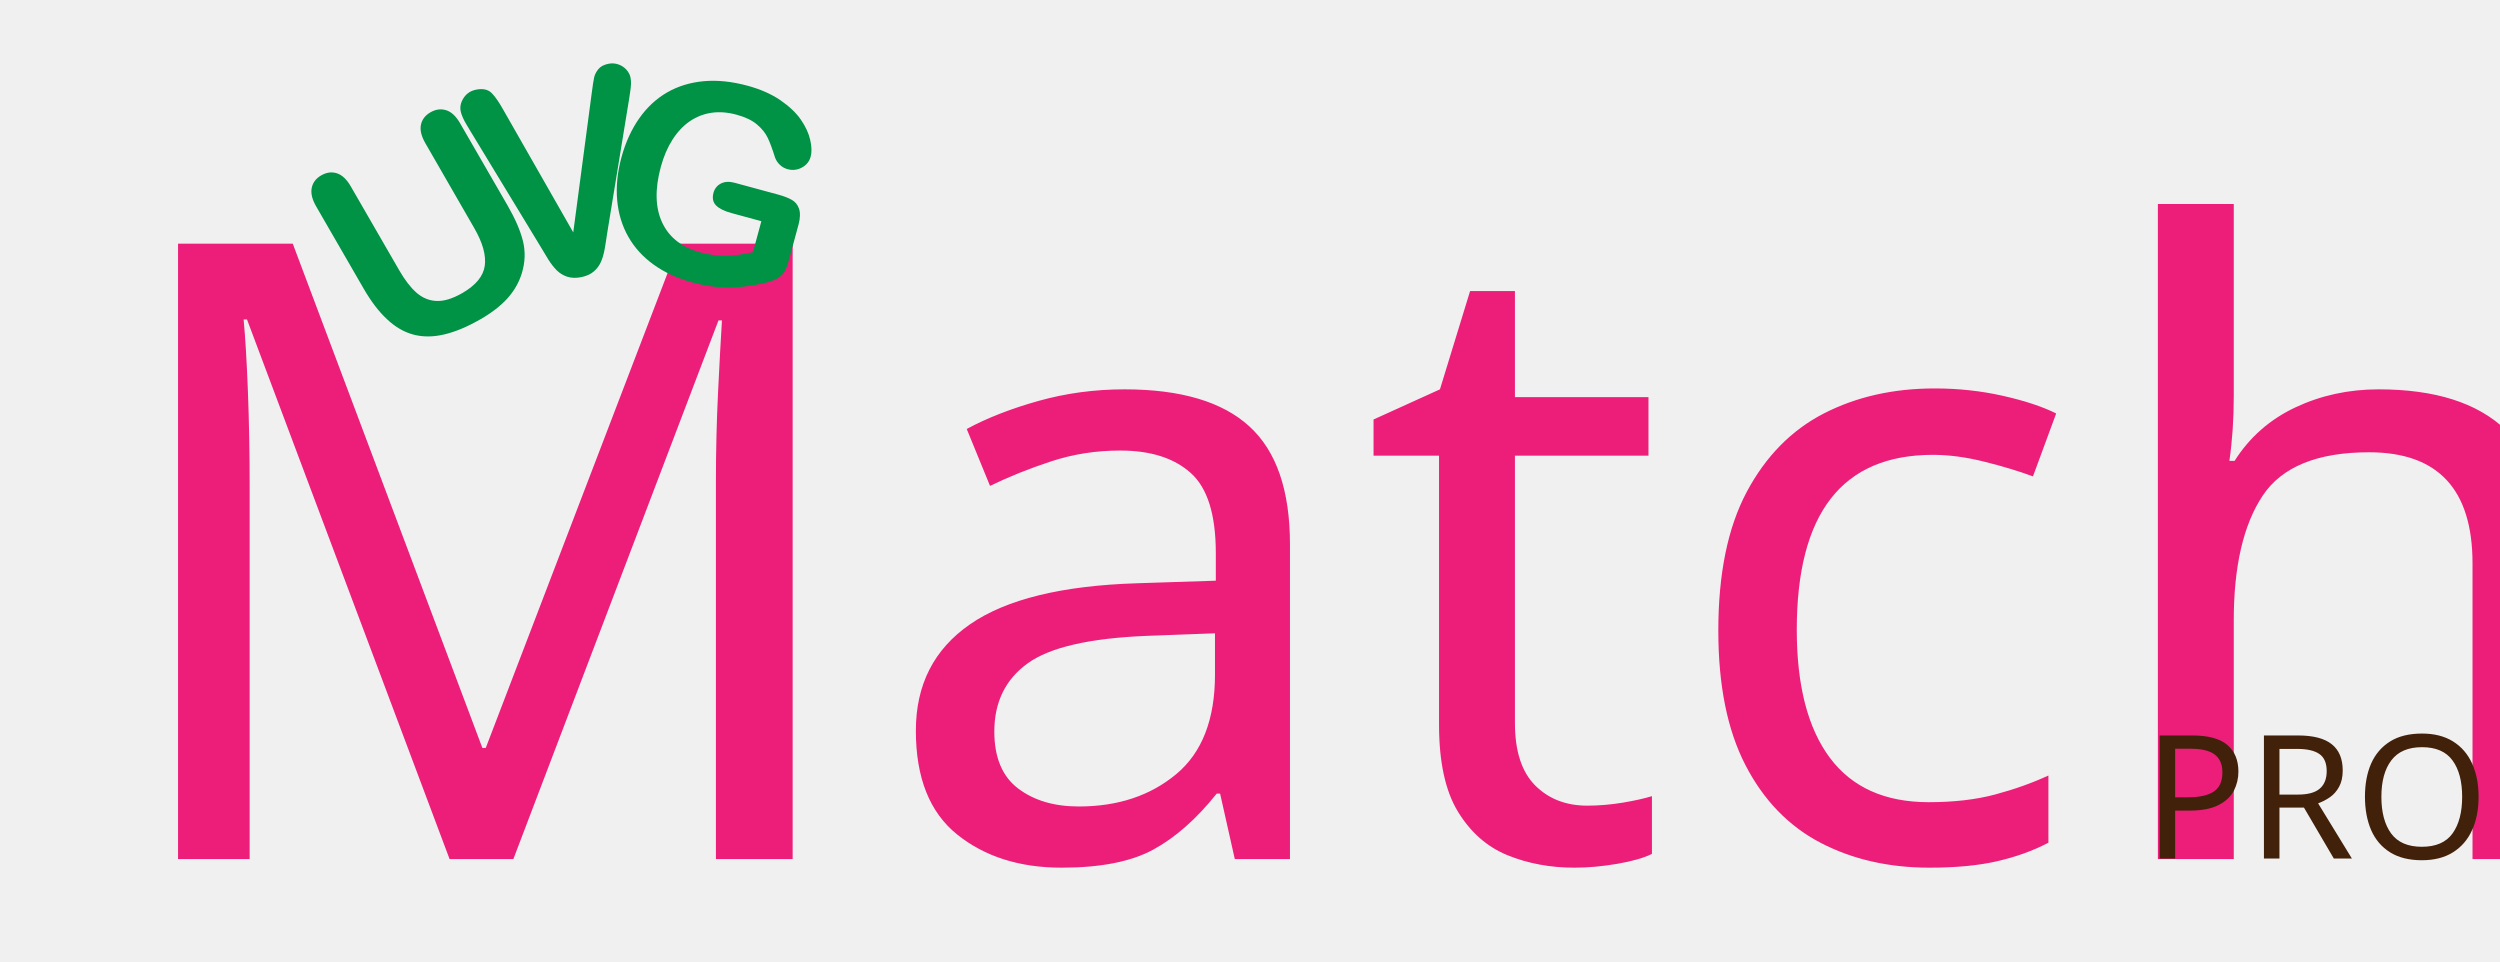
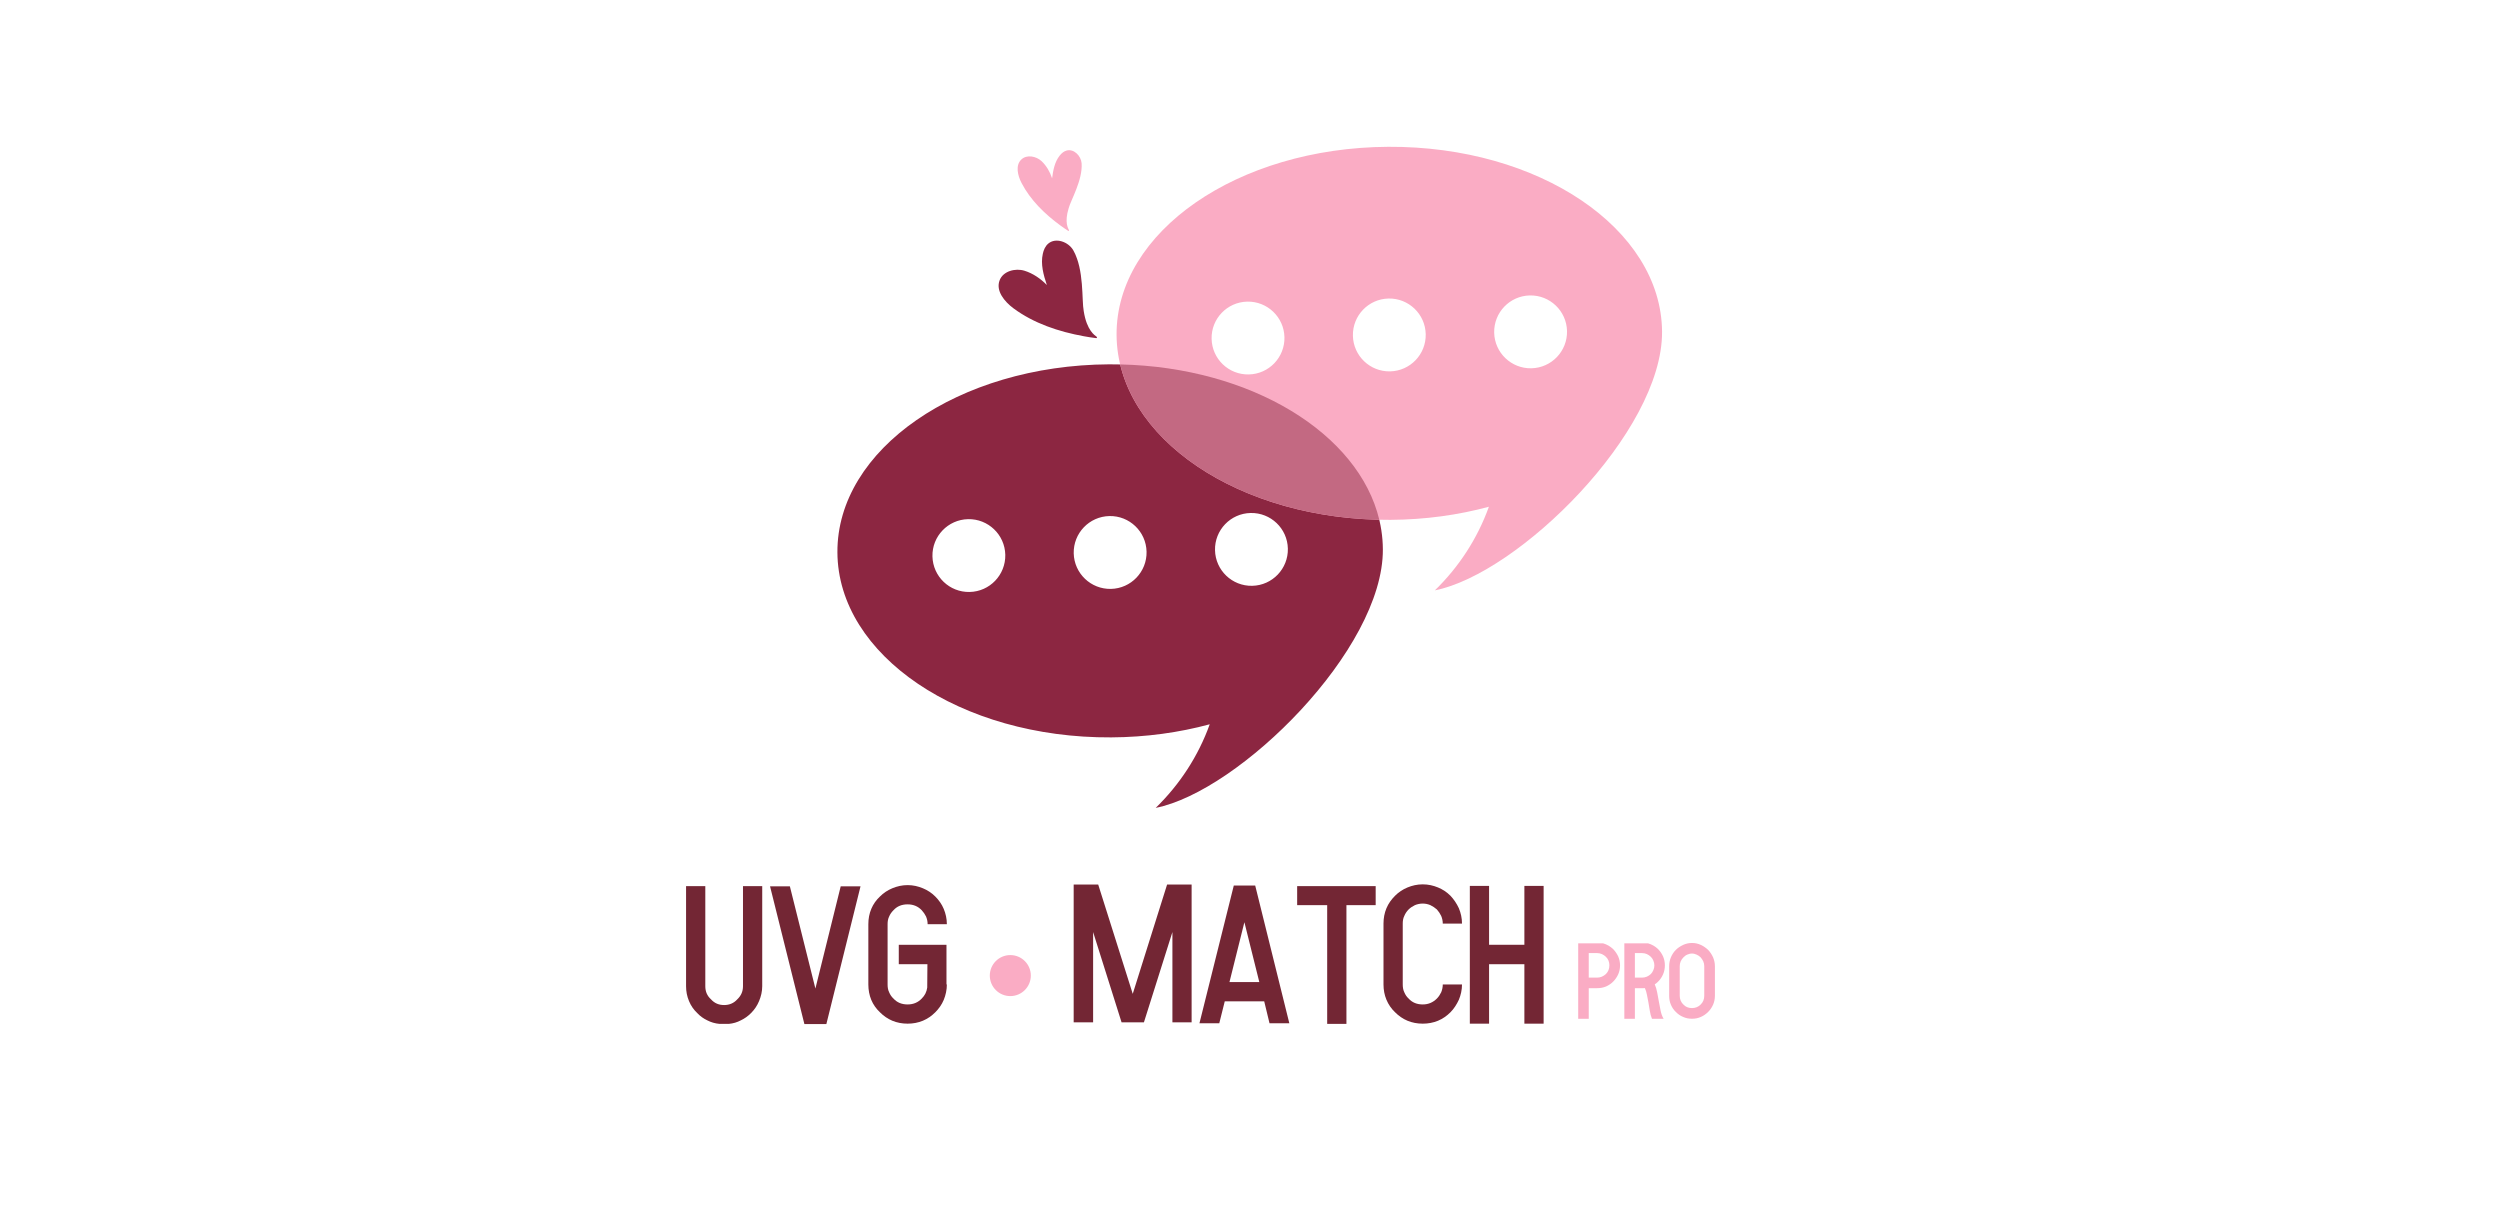
- <svg xmlns="http://www.w3.org/2000/svg" version="1.1" x="0px" y="0px" viewBox="0 0 473 182" style="enable-background:new 0 0 473 182;" xml:space="preserve">
-   <style type="text/css">
- 	.st0{fill:#ED1E79;}
- 	.st1{font-family:'CommercialScriptBT-Regular';}
- 	.st2{font-size:163.073px;}
- 	.st3{fill:#009245;}
- 	.st4{fill:#42210B;}
- 	.st5{font-family:'MyriadPro-Regular';}
- 	.st6{font-size:32.615px;}
- </style>
-   <g id="Capa_1">
-     <g>
-       <text transform="matrix(1 0 0 1 17.8744 162.5387)" class="st0 st1 st2">Match</text>
+ <svg xmlns="http://www.w3.org/2000/svg" width="412" zoomAndPan="magnify" viewBox="0 0 309 150" height="200" preserveAspectRatio="xMidYMid meet" version="1.0">
+   <defs>
+     <g />
+     <clipPath id="1bbad9971f">
+       <path d="M 103.504 45 L 171 45 L 171 99.789 L 103.504 99.789 Z M 103.504 45 " clip-rule="nonzero" />
+     </clipPath>
+     <clipPath id="445296a3b3">
+       <path d="M 138 18.039 L 205.445 18.039 L 205.445 73 L 138 73 Z M 138 18.039 " clip-rule="nonzero" />
+     </clipPath>
+     <clipPath id="005ffd3145">
+       <path d="M 123 29 L 136 29 L 136 42 L 123 42 Z M 123 29 " clip-rule="nonzero" />
+     </clipPath>
+     <clipPath id="442e3f4bdc">
+       <path d="M 122.277 32.816 L 132.043 29.059 L 136.762 41.324 L 126.992 45.082 Z M 122.277 32.816 " clip-rule="nonzero" />
+     </clipPath>
+     <clipPath id="f7afc1802a">
+       <path d="M 133.949 38.457 C 133.688 37.133 134.016 33.305 132.656 30.934 C 132.051 29.887 130.492 29.324 129.566 30.109 C 129.195 30.422 128.992 30.895 128.891 31.371 C 128.605 32.656 128.973 33.973 129.391 35.23 C 129.426 35.316 129.461 35.301 129.391 35.23 C 128.633 34.445 127.664 33.785 126.633 33.465 C 125.484 33.109 123.984 33.512 123.555 34.641 C 123.047 35.934 124.141 37.273 125.258 38.102 C 127.785 39.977 130.859 40.992 133.961 41.559 C 134.336 41.629 135.012 41.742 135.488 41.793 C 135.578 41.801 135.625 41.699 135.559 41.637 C 135.34 41.457 134.328 40.883 133.949 38.457 Z M 133.949 38.457 " clip-rule="nonzero" />
+     </clipPath>
+     <clipPath id="4b2aa97c07">
+       <path d="M 125 18 L 134 18 L 134 29 L 125 29 Z M 125 18 " clip-rule="nonzero" />
+     </clipPath>
+     <clipPath id="daf06dfb6c">
+       <path d="M 125.98 18.035 L 133.891 18.703 L 133.055 28.637 L 125.145 27.969 Z M 125.98 18.035 " clip-rule="nonzero" />
+     </clipPath>
+     <clipPath id="e1fec02e54">
+       <path d="M 132.082 25.75 C 132.34 24.758 133.832 22.254 133.688 20.188 C 133.621 19.273 132.742 18.371 131.852 18.602 C 131.496 18.691 131.203 18.945 130.973 19.238 C 130.355 20.02 130.168 21.043 130.039 22.039 C 130.035 22.105 130.062 22.109 130.039 22.039 C 129.781 21.25 129.336 20.48 128.742 19.922 C 128.074 19.297 126.918 19.078 126.25 19.703 C 125.477 20.418 125.781 21.695 126.27 22.629 C 127.371 24.746 129.137 26.457 131.062 27.867 C 131.301 28.039 131.723 28.34 132.031 28.535 C 132.09 28.57 132.152 28.512 132.129 28.449 C 132.039 28.254 131.539 27.531 132.082 25.75 Z M 132.082 25.75 " clip-rule="nonzero" />
+     </clipPath>
+     <clipPath id="6de2c4cfd8">
+       <path d="M 122.34 118.047 L 127.41 118.047 L 127.41 123.117 L 122.34 123.117 Z M 122.34 118.047 " clip-rule="nonzero" />
+     </clipPath>
+     <clipPath id="b1abb503e5">
+       <path d="M 124.875 118.047 C 123.477 118.047 122.34 119.18 122.34 120.582 C 122.34 121.98 123.477 123.117 124.875 123.117 C 126.273 123.117 127.41 121.98 127.41 120.582 C 127.41 119.18 126.273 118.047 124.875 118.047 Z M 124.875 118.047 " clip-rule="nonzero" />
+     </clipPath>
+   </defs>
+   <rect x="-30.9" width="370.8" fill="#ffffff" y="-15" height="180" fill-opacity="1" />
+   <rect x="-30.9" width="370.8" fill="#ffffff" y="-15" height="180" fill-opacity="1" />
+   <g clip-path="url(#1bbad9971f)">
+     <path fill="#8c2641" d="M 137.082 45.031 C 155.699 44.926 170.852 55.16 170.922 67.895 C 170.992 80.289 153.168 97.809 142.844 99.855 C 145.797 96.984 148.105 93.469 149.523 89.52 C 145.746 90.543 141.641 91.117 137.344 91.141 C 118.727 91.246 103.574 81.012 103.504 68.277 C 103.43 55.543 118.465 45.137 137.082 45.031 " fill-opacity="1" fill-rule="evenodd" />
+   </g>
+   <path fill="#ffffff" d="M 154.578 63.406 C 157.062 63.352 159.125 65.32 159.18 67.805 C 159.234 70.293 157.262 72.352 154.777 72.406 C 152.289 72.461 150.23 70.488 150.176 68.004 C 150.121 65.516 152.094 63.457 154.578 63.406 Z M 137.117 63.785 C 139.602 63.73 141.66 65.703 141.715 68.188 C 141.77 70.676 139.797 72.734 137.312 72.789 C 134.828 72.84 132.766 70.871 132.711 68.387 C 132.66 65.898 134.629 63.84 137.117 63.785 Z M 119.652 64.168 C 122.137 64.113 124.199 66.086 124.254 68.57 C 124.305 71.055 122.336 73.117 119.848 73.168 C 117.363 73.223 115.305 71.254 115.25 68.766 C 115.195 66.281 117.168 64.223 119.652 64.168 " fill-opacity="1" fill-rule="evenodd" />
+   <g clip-path="url(#445296a3b3)">
+     <path fill="#faacc4" d="M 171.586 18.145 C 190.203 18.039 205.355 28.273 205.43 41.008 C 205.5 53.402 187.672 70.922 177.348 72.969 C 180.301 70.098 182.609 66.582 184.027 62.633 C 180.254 63.656 176.145 64.23 171.848 64.254 C 153.23 64.359 138.082 54.125 138.008 41.391 C 137.934 28.656 152.969 18.25 171.586 18.145 " fill-opacity="1" fill-rule="evenodd" />
+   </g>
+   <path fill="#ffffff" d="M 189.086 36.516 C 191.57 36.465 193.629 38.434 193.684 40.918 C 193.738 43.406 191.766 45.465 189.281 45.52 C 186.797 45.574 184.734 43.602 184.68 41.117 C 184.629 38.629 186.598 36.57 189.086 36.516 Z M 171.621 36.898 C 174.105 36.844 176.164 38.816 176.219 41.301 C 176.273 43.789 174.305 45.848 171.816 45.902 C 169.332 45.953 167.273 43.984 167.219 41.5 C 167.164 39.012 169.137 36.953 171.621 36.898 Z M 154.156 37.281 C 156.645 37.227 158.703 39.199 158.758 41.684 C 158.812 44.168 156.84 46.23 154.355 46.281 C 151.867 46.336 149.809 44.367 149.754 41.879 C 149.699 39.395 151.672 37.336 154.156 37.281 " fill-opacity="1" fill-rule="evenodd" />
+   <path fill="#c36982" d="M 138.453 45.043 C 154.637 45.395 167.926 53.562 170.48 64.242 C 154.297 63.891 141.004 55.723 138.453 45.043 " fill-opacity="1" fill-rule="evenodd" />
+   <g clip-path="url(#005ffd3145)">
+     <g clip-path="url(#442e3f4bdc)">
+       <g clip-path="url(#f7afc1802a)">
+         <path fill="#8c2641" d="M 122.312 32.801 L 132.004 29.074 L 136.723 41.34 L 127.031 45.066 Z M 122.312 32.801 " fill-opacity="1" fill-rule="nonzero" />
+       </g>
    </g>
  </g>
-   <g id="Capa_2">
-     <path class="st3" d="M68.8,54.6l-8.99-15.56c-0.76-1.32-1.04-2.49-0.83-3.5c0.21-1.01,0.81-1.79,1.78-2.35   c1.02-0.59,2.01-0.72,2.99-0.4c0.98,0.32,1.85,1.14,2.61,2.46l9.19,15.92c1.05,1.81,2.12,3.21,3.23,4.19   c1.11,0.98,2.37,1.51,3.78,1.58c1.42,0.07,3.05-0.42,4.91-1.49c2.56-1.48,3.98-3.2,4.25-5.18c0.27-1.97-0.39-4.34-1.99-7.11   L80.48,27.1c-0.77-1.34-1.05-2.51-0.84-3.5c0.21-0.99,0.81-1.78,1.8-2.35c0.99-0.57,1.97-0.7,2.96-0.4   c0.99,0.3,1.87,1.12,2.64,2.46l8.99,15.56c1.46,2.53,2.43,4.79,2.92,6.76c0.48,1.98,0.41,4-0.22,6.07   c-0.55,1.77-1.46,3.35-2.73,4.76c-1.27,1.4-2.95,2.71-5.04,3.91c-2.49,1.44-4.78,2.4-6.89,2.9c-2.11,0.5-4.05,0.51-5.83,0.04   c-1.78-0.47-3.45-1.43-4.99-2.89C71.69,58.99,70.21,57.04,68.8,54.6z" />
-     <path class="st3" d="M95.35,21l13.11,22.97l3.5-26.4c0.18-1.39,0.33-2.35,0.45-2.91c0.12-0.55,0.39-1.08,0.81-1.59   c0.42-0.51,1.06-0.84,1.93-1.01c0.63-0.12,1.25-0.08,1.86,0.13c0.6,0.21,1.11,0.55,1.52,1.01c0.41,0.47,0.67,0.97,0.77,1.5   c0.07,0.37,0.1,0.77,0.08,1.22c-0.02,0.44-0.06,0.89-0.13,1.32c-0.07,0.44-0.14,0.89-0.2,1.35l-4.2,25.7   c-0.14,0.98-0.28,1.91-0.44,2.8c-0.16,0.89-0.38,1.69-0.68,2.39c-0.3,0.71-0.75,1.33-1.36,1.86c-0.61,0.54-1.42,0.9-2.42,1.1   c-1,0.2-1.89,0.16-2.65-0.09c-0.77-0.26-1.43-0.67-1.98-1.22c-0.55-0.56-1.06-1.22-1.54-1.97c-0.48-0.76-0.96-1.56-1.46-2.42   L88.93,24.69c-0.23-0.4-0.47-0.8-0.71-1.19c-0.24-0.39-0.46-0.81-0.66-1.27c-0.2-0.46-0.34-0.86-0.4-1.19   c-0.17-0.85,0.02-1.69,0.57-2.53c0.55-0.83,1.34-1.35,2.37-1.55c1.27-0.25,2.24-0.03,2.92,0.64C93.69,18.27,94.47,19.4,95.35,21z" />
-     <path class="st3" d="M151.08,42.5l-1.88,6.91c-0.25,0.92-0.54,1.63-0.87,2.13c-0.33,0.5-0.8,0.91-1.4,1.22   c-0.6,0.31-1.34,0.57-2.2,0.77c-2.5,0.59-4.84,0.88-7,0.87c-2.16-0.01-4.44-0.33-6.81-0.98c-2.77-0.75-5.18-1.87-7.23-3.34   c-2.05-1.47-3.66-3.24-4.82-5.3c-1.17-2.06-1.87-4.36-2.1-6.91c-0.23-2.55,0.04-5.25,0.81-8.1c0.76-2.8,1.88-5.26,3.35-7.36   c1.47-2.1,3.24-3.74,5.3-4.93c2.06-1.18,4.38-1.89,6.94-2.12c2.56-0.23,5.32,0.06,8.27,0.86c2.43,0.66,4.49,1.57,6.18,2.72   c1.69,1.16,2.99,2.38,3.89,3.68c0.9,1.3,1.49,2.58,1.78,3.84c0.29,1.26,0.32,2.32,0.09,3.17c-0.25,0.92-0.8,1.61-1.66,2.07   c-0.86,0.46-1.76,0.57-2.71,0.31c-0.52-0.14-1-0.4-1.41-0.78c-0.42-0.38-0.73-0.83-0.94-1.36c-0.52-1.66-0.99-2.93-1.42-3.82   c-0.43-0.89-1.1-1.73-2.03-2.51c-0.92-0.78-2.21-1.39-3.85-1.84c-1.69-0.46-3.28-0.58-4.76-0.36c-1.49,0.22-2.85,0.76-4.1,1.61   c-1.24,0.85-2.33,2.01-3.27,3.48c-0.94,1.47-1.67,3.18-2.2,5.13c-1.15,4.23-1.06,7.75,0.26,10.56s3.72,4.68,7.2,5.63   c1.69,0.46,3.34,0.67,4.94,0.63c1.6-0.04,3.28-0.26,5.03-0.67l1.59-5.86l-5.66-1.54c-1.36-0.37-2.33-0.85-2.92-1.45   c-0.59-0.6-0.74-1.39-0.48-2.38c0.22-0.8,0.69-1.39,1.41-1.76c0.72-0.37,1.59-0.41,2.59-0.14l8.29,2.25   c1.02,0.28,1.85,0.6,2.51,0.97c0.66,0.37,1.12,0.93,1.38,1.67S151.42,41.26,151.08,42.5z" />
+   <g clip-path="url(#4b2aa97c07)">
+     <g clip-path="url(#daf06dfb6c)">
+       <g clip-path="url(#e1fec02e54)">
+         <path fill="#faacc4" d="M 126.012 18.039 L 133.859 18.699 L 133.023 28.633 L 125.176 27.973 Z M 126.012 18.039 " fill-opacity="1" fill-rule="nonzero" />
+       </g>
+     </g>
  </g>
-   <g id="Capa_3">
-     <text transform="matrix(1 0 0 1 405.4449 162.4288)" class="st4 st5 st6">PRO</text>
+   <g clip-path="url(#6de2c4cfd8)">
+     <g clip-path="url(#b1abb503e5)">
+       <path fill="#faacc4" d="M 122.34 118.047 L 127.41 118.047 L 127.41 123.117 L 122.34 123.117 Z M 122.34 118.047 " fill-opacity="1" fill-rule="nonzero" />
+     </g>
+   </g>
+   <g fill="#732634" fill-opacity="1">
+     <g transform="translate(84.31332, 126.3564)">
+       <g>
+         <path d="M 9.898 -16.832 L 7.52 -16.832 L 7.52 -4.465 C 7.52 -3.809 7.277 -3.273 6.816 -2.84 C 6.379 -2.352 5.82 -2.133 5.191 -2.133 C 4.535 -2.133 4.004 -2.352 3.566 -2.84 C 3.082 -3.273 2.863 -3.809 2.863 -4.465 L 2.863 -16.832 L 0.484 -16.832 L 0.484 -4.465 C 0.484 -3.809 0.605 -3.203 0.848 -2.621 C 1.09 -2.039 1.43 -1.551 1.867 -1.141 C 2.23 -0.75 2.645 -0.461 3.105 -0.242 C 3.566 0 4.074 0.145 4.609 0.195 L 5.773 0.195 C 6.309 0.145 6.793 0 7.254 -0.242 C 7.715 -0.461 8.125 -0.75 8.516 -1.141 C 8.926 -1.551 9.266 -2.039 9.508 -2.621 C 9.75 -3.203 9.898 -3.809 9.898 -4.465 Z M 9.898 -16.832 " />
+       </g>
+     </g>
+   </g>
+   <g fill="#732634" fill-opacity="1">
+     <g transform="translate(94.69317, 126.3564)">
+       <g>
+         <path d="M 4.73 0.219 L 7.445 0.219 L 11.668 -16.809 L 9.219 -16.809 L 6.09 -4.172 L 2.934 -16.809 L 0.484 -16.809 Z M 4.73 0.219 " />
+       </g>
+     </g>
+   </g>
+   <g fill="#732634" fill-opacity="1">
+     <g transform="translate(106.8434, 126.3564)">
+       <g>
+         <path d="M 10.188 -4.68 L 10.141 -4.68 L 10.141 -9.582 L 4.246 -9.582 L 4.246 -7.18 L 7.785 -7.18 L 7.762 -4.293 C 7.688 -3.758 7.473 -3.324 7.082 -2.934 C 6.621 -2.449 6.039 -2.207 5.336 -2.207 C 4.609 -2.207 4.027 -2.449 3.59 -2.934 C 3.348 -3.152 3.176 -3.422 3.055 -3.711 C 2.91 -4.004 2.863 -4.316 2.863 -4.68 L 2.863 -12.129 C 2.863 -12.469 2.91 -12.781 3.055 -13.074 C 3.176 -13.367 3.348 -13.609 3.59 -13.852 C 4.027 -14.336 4.609 -14.578 5.336 -14.578 C 6.039 -14.578 6.621 -14.336 7.082 -13.852 C 7.301 -13.609 7.473 -13.367 7.617 -13.074 C 7.738 -12.781 7.812 -12.469 7.812 -12.129 L 10.188 -12.129 C 10.188 -12.809 10.043 -13.438 9.801 -14.02 C 9.559 -14.602 9.191 -15.113 8.758 -15.547 C 8.32 -15.984 7.812 -16.324 7.227 -16.566 C 6.645 -16.809 6.016 -16.957 5.336 -16.957 C 4.656 -16.957 4.027 -16.809 3.445 -16.566 C 2.863 -16.324 2.352 -15.984 1.918 -15.547 C 1.457 -15.113 1.09 -14.602 0.848 -14.02 C 0.605 -13.438 0.484 -12.809 0.484 -12.129 L 0.484 -4.68 C 0.484 -4.004 0.605 -3.348 0.848 -2.766 C 1.09 -2.184 1.457 -1.672 1.918 -1.238 C 2.352 -0.801 2.863 -0.438 3.445 -0.195 C 4.027 0.047 4.656 0.168 5.336 0.168 C 6.016 0.168 6.645 0.047 7.227 -0.195 C 7.812 -0.438 8.32 -0.801 8.758 -1.238 C 9.191 -1.672 9.559 -2.184 9.801 -2.766 C 10.043 -3.348 10.188 -4.004 10.188 -4.68 Z M 10.188 -4.68 " />
+       </g>
+     </g>
+   </g>
+   <g fill="#732634" fill-opacity="1">
+     <g transform="translate(132.222, 126.3564)">
+       <g>
+         <path d="M 12.688 0 L 15.062 0 L 15.062 -17.027 L 12.031 -17.027 L 7.785 -3.516 L 3.516 -17.027 L 0.484 -17.027 L 0.484 0 L 2.887 0 L 2.887 -11.156 L 6.402 0 L 9.168 0 L 12.688 -11.156 Z M 12.688 0 " />
+       </g>
+     </g>
+   </g>
+   <g fill="#732634" fill-opacity="1">
+     <g transform="translate(147.7675, 126.3564)">
+       <g>
+         <path d="M 7.375 -16.906 L 4.73 -16.906 L 0.484 0.121 L 2.934 0.121 L 3.613 -2.594 L 8.488 -2.594 L 9.145 0.121 L 11.594 0.121 Z M 7.883 -4.973 L 4.195 -4.973 L 6.039 -12.371 Z M 7.883 -4.973 " />
+       </g>
+     </g>
+   </g>
+   <g fill="#732634" fill-opacity="1">
+     <g transform="translate(159.845, 126.3564)">
+       <g>
+         <path d="M 6.574 -14.48 L 10.188 -14.48 L 10.188 -16.832 L 0.484 -16.832 L 0.484 -14.48 L 4.195 -14.48 L 4.195 0.195 L 6.574 0.195 Z M 6.574 -14.48 " />
+       </g>
+     </g>
+   </g>
+   <g fill="#732634" fill-opacity="1">
+     <g transform="translate(170.5159, 126.3564)">
+       <g>
+         <path d="M 10.188 -4.68 L 7.812 -4.68 C 7.812 -4.344 7.738 -4.004 7.617 -3.711 C 7.473 -3.422 7.301 -3.152 7.082 -2.934 C 6.598 -2.449 6.016 -2.207 5.336 -2.207 C 4.609 -2.207 4.027 -2.449 3.59 -2.934 C 3.348 -3.152 3.176 -3.422 3.055 -3.711 C 2.91 -4.004 2.863 -4.344 2.863 -4.68 L 2.863 -12.199 C 2.863 -12.539 2.91 -12.855 3.055 -13.148 C 3.176 -13.438 3.348 -13.703 3.59 -13.949 C 3.809 -14.164 4.074 -14.336 4.367 -14.48 C 4.656 -14.602 4.996 -14.676 5.336 -14.676 C 5.676 -14.676 5.992 -14.602 6.281 -14.48 C 6.574 -14.336 6.84 -14.164 7.082 -13.949 C 7.301 -13.703 7.473 -13.438 7.617 -13.148 C 7.738 -12.855 7.812 -12.539 7.812 -12.199 L 10.188 -12.199 C 10.188 -12.879 10.043 -13.512 9.801 -14.094 C 9.531 -14.676 9.191 -15.184 8.758 -15.645 C 8.32 -16.082 7.812 -16.422 7.227 -16.664 C 6.645 -16.906 6.016 -17.051 5.336 -17.051 C 4.656 -17.051 4.027 -16.906 3.445 -16.664 C 2.863 -16.422 2.352 -16.082 1.918 -15.645 C 1.457 -15.184 1.09 -14.676 0.848 -14.094 C 0.605 -13.512 0.484 -12.879 0.484 -12.199 L 0.484 -4.68 C 0.484 -4.004 0.605 -3.371 0.848 -2.789 C 1.09 -2.207 1.457 -1.672 1.918 -1.238 C 2.352 -0.801 2.863 -0.438 3.445 -0.195 C 4.027 0.047 4.656 0.168 5.336 0.168 C 6.016 0.168 6.645 0.047 7.227 -0.195 C 7.812 -0.438 8.32 -0.801 8.758 -1.238 C 9.191 -1.672 9.531 -2.207 9.801 -2.789 C 10.043 -3.371 10.188 -4.004 10.188 -4.68 Z M 10.188 -4.68 " />
+       </g>
+     </g>
+   </g>
+   <g fill="#732634" fill-opacity="1">
+     <g transform="translate(181.1868, 126.3564)">
+       <g>
+         <path d="M 9.605 -16.859 L 7.227 -16.859 L 7.227 -9.582 L 2.863 -9.582 L 2.863 -16.859 L 0.484 -16.859 L 0.484 0.168 L 2.863 0.168 L 2.863 -7.18 L 7.227 -7.18 L 7.227 0.168 L 9.605 0.168 Z M 9.605 -16.859 " />
+       </g>
+     </g>
+   </g>
+   <g fill="#faacc4" fill-opacity="1">
+     <g transform="translate(194.7998, 125.8219)">
+       <g>
+         <path d="M 0.266 0.105 L 1.57 0.105 L 1.57 -3.684 L 2.605 -3.684 C 3.004 -3.684 3.363 -3.75 3.711 -3.895 C 4.043 -4.043 4.336 -4.242 4.602 -4.508 C 4.852 -4.762 5.055 -5.055 5.211 -5.398 C 5.359 -5.73 5.438 -6.102 5.438 -6.504 C 5.438 -6.902 5.359 -7.262 5.211 -7.605 C 5.055 -7.938 4.852 -8.23 4.602 -8.496 C 4.242 -8.844 3.816 -9.094 3.336 -9.227 L 0.266 -9.227 Z M 1.57 -8.02 L 2.605 -8.02 C 2.82 -8.02 3.004 -7.977 3.191 -7.898 C 3.379 -7.82 3.535 -7.699 3.684 -7.566 C 3.977 -7.285 4.121 -6.93 4.121 -6.504 C 4.121 -6.078 3.977 -5.719 3.684 -5.426 C 3.535 -5.293 3.379 -5.188 3.191 -5.105 C 3.004 -5.027 2.82 -4.988 2.605 -4.988 L 1.57 -4.988 Z M 1.57 -8.02 " />
+       </g>
+     </g>
+   </g>
+   <g fill="#faacc4" fill-opacity="1">
+     <g transform="translate(200.5021, 125.8219)">
+       <g>
+         <path d="M 4.027 -4.16 C 4.188 -4.254 4.32 -4.375 4.453 -4.508 C 4.707 -4.762 4.906 -5.055 5.055 -5.398 C 5.199 -5.73 5.277 -6.102 5.277 -6.504 C 5.277 -6.902 5.199 -7.262 5.055 -7.605 C 4.906 -7.938 4.707 -8.23 4.453 -8.496 C 4.094 -8.844 3.672 -9.094 3.191 -9.227 L 0.266 -9.227 L 0.266 0.105 L 1.57 0.105 L 1.57 -3.684 L 2.633 -3.684 C 2.688 -3.684 2.754 -3.684 2.805 -3.695 C 2.91 -3.457 3.004 -3.191 3.059 -2.871 C 3.113 -2.555 3.18 -2.234 3.246 -1.902 C 3.297 -1.555 3.352 -1.211 3.418 -0.863 C 3.469 -0.52 3.562 -0.199 3.684 0.105 L 5.121 0.105 C 4.945 -0.188 4.828 -0.52 4.746 -0.918 C 4.668 -1.305 4.586 -1.703 4.52 -2.102 C 4.453 -2.473 4.387 -2.832 4.32 -3.18 C 4.254 -3.523 4.16 -3.844 4.027 -4.16 Z M 1.57 -4.988 L 1.57 -8.02 L 2.461 -8.02 C 2.672 -8.02 2.859 -7.977 3.047 -7.898 C 3.23 -7.82 3.391 -7.699 3.535 -7.566 C 3.672 -7.434 3.777 -7.273 3.855 -7.086 C 3.938 -6.902 3.977 -6.703 3.977 -6.504 C 3.977 -6.289 3.938 -6.102 3.855 -5.918 C 3.777 -5.73 3.672 -5.559 3.535 -5.426 C 3.391 -5.293 3.23 -5.188 3.047 -5.105 C 2.859 -5.027 2.672 -4.988 2.461 -4.988 Z M 1.57 -4.988 " />
+       </g>
+     </g>
+   </g>
+   <g fill="#faacc4" fill-opacity="1">
+     <g transform="translate(206.0449, 125.8219)">
+       <g>
+         <path d="M 3.086 -9.27 C 2.688 -9.27 2.328 -9.188 1.98 -9.027 C 1.637 -8.867 1.344 -8.668 1.09 -8.418 C 0.824 -8.152 0.625 -7.844 0.48 -7.5 C 0.332 -7.152 0.266 -6.781 0.266 -6.395 L 0.266 -2.738 C 0.266 -2.34 0.332 -1.969 0.48 -1.637 C 0.625 -1.289 0.824 -0.996 1.09 -0.746 C 1.344 -0.48 1.637 -0.277 1.98 -0.133 C 2.328 0.027 2.688 0.094 3.086 0.094 C 3.484 0.094 3.844 0.027 4.188 -0.133 C 4.52 -0.277 4.812 -0.48 5.078 -0.746 C 5.332 -0.996 5.531 -1.289 5.691 -1.637 C 5.836 -1.969 5.918 -2.34 5.918 -2.738 L 5.918 -6.395 C 5.918 -6.781 5.836 -7.152 5.691 -7.5 C 5.531 -7.844 5.332 -8.152 5.078 -8.418 C 4.812 -8.668 4.52 -8.867 4.188 -9.027 C 3.844 -9.188 3.484 -9.27 3.086 -9.27 Z M 4.148 -7.5 C 4.281 -7.34 4.402 -7.18 4.48 -6.996 C 4.562 -6.809 4.602 -6.609 4.602 -6.395 L 4.602 -2.738 C 4.602 -2.312 4.453 -1.953 4.16 -1.664 C 3.871 -1.371 3.512 -1.223 3.086 -1.223 C 2.645 -1.223 2.285 -1.371 2.02 -1.664 C 1.875 -1.797 1.77 -1.953 1.688 -2.141 C 1.609 -2.328 1.57 -2.527 1.57 -2.738 L 1.57 -6.395 C 1.57 -6.609 1.609 -6.809 1.688 -6.996 C 1.77 -7.18 1.875 -7.34 2.035 -7.5 C 2.168 -7.633 2.312 -7.754 2.5 -7.832 C 2.688 -7.91 2.871 -7.965 3.086 -7.965 C 3.285 -7.965 3.469 -7.91 3.656 -7.832 C 3.844 -7.754 4.004 -7.633 4.148 -7.5 Z M 4.148 -7.5 " />
+       </g>
+     </g>
  </g>
</svg>
